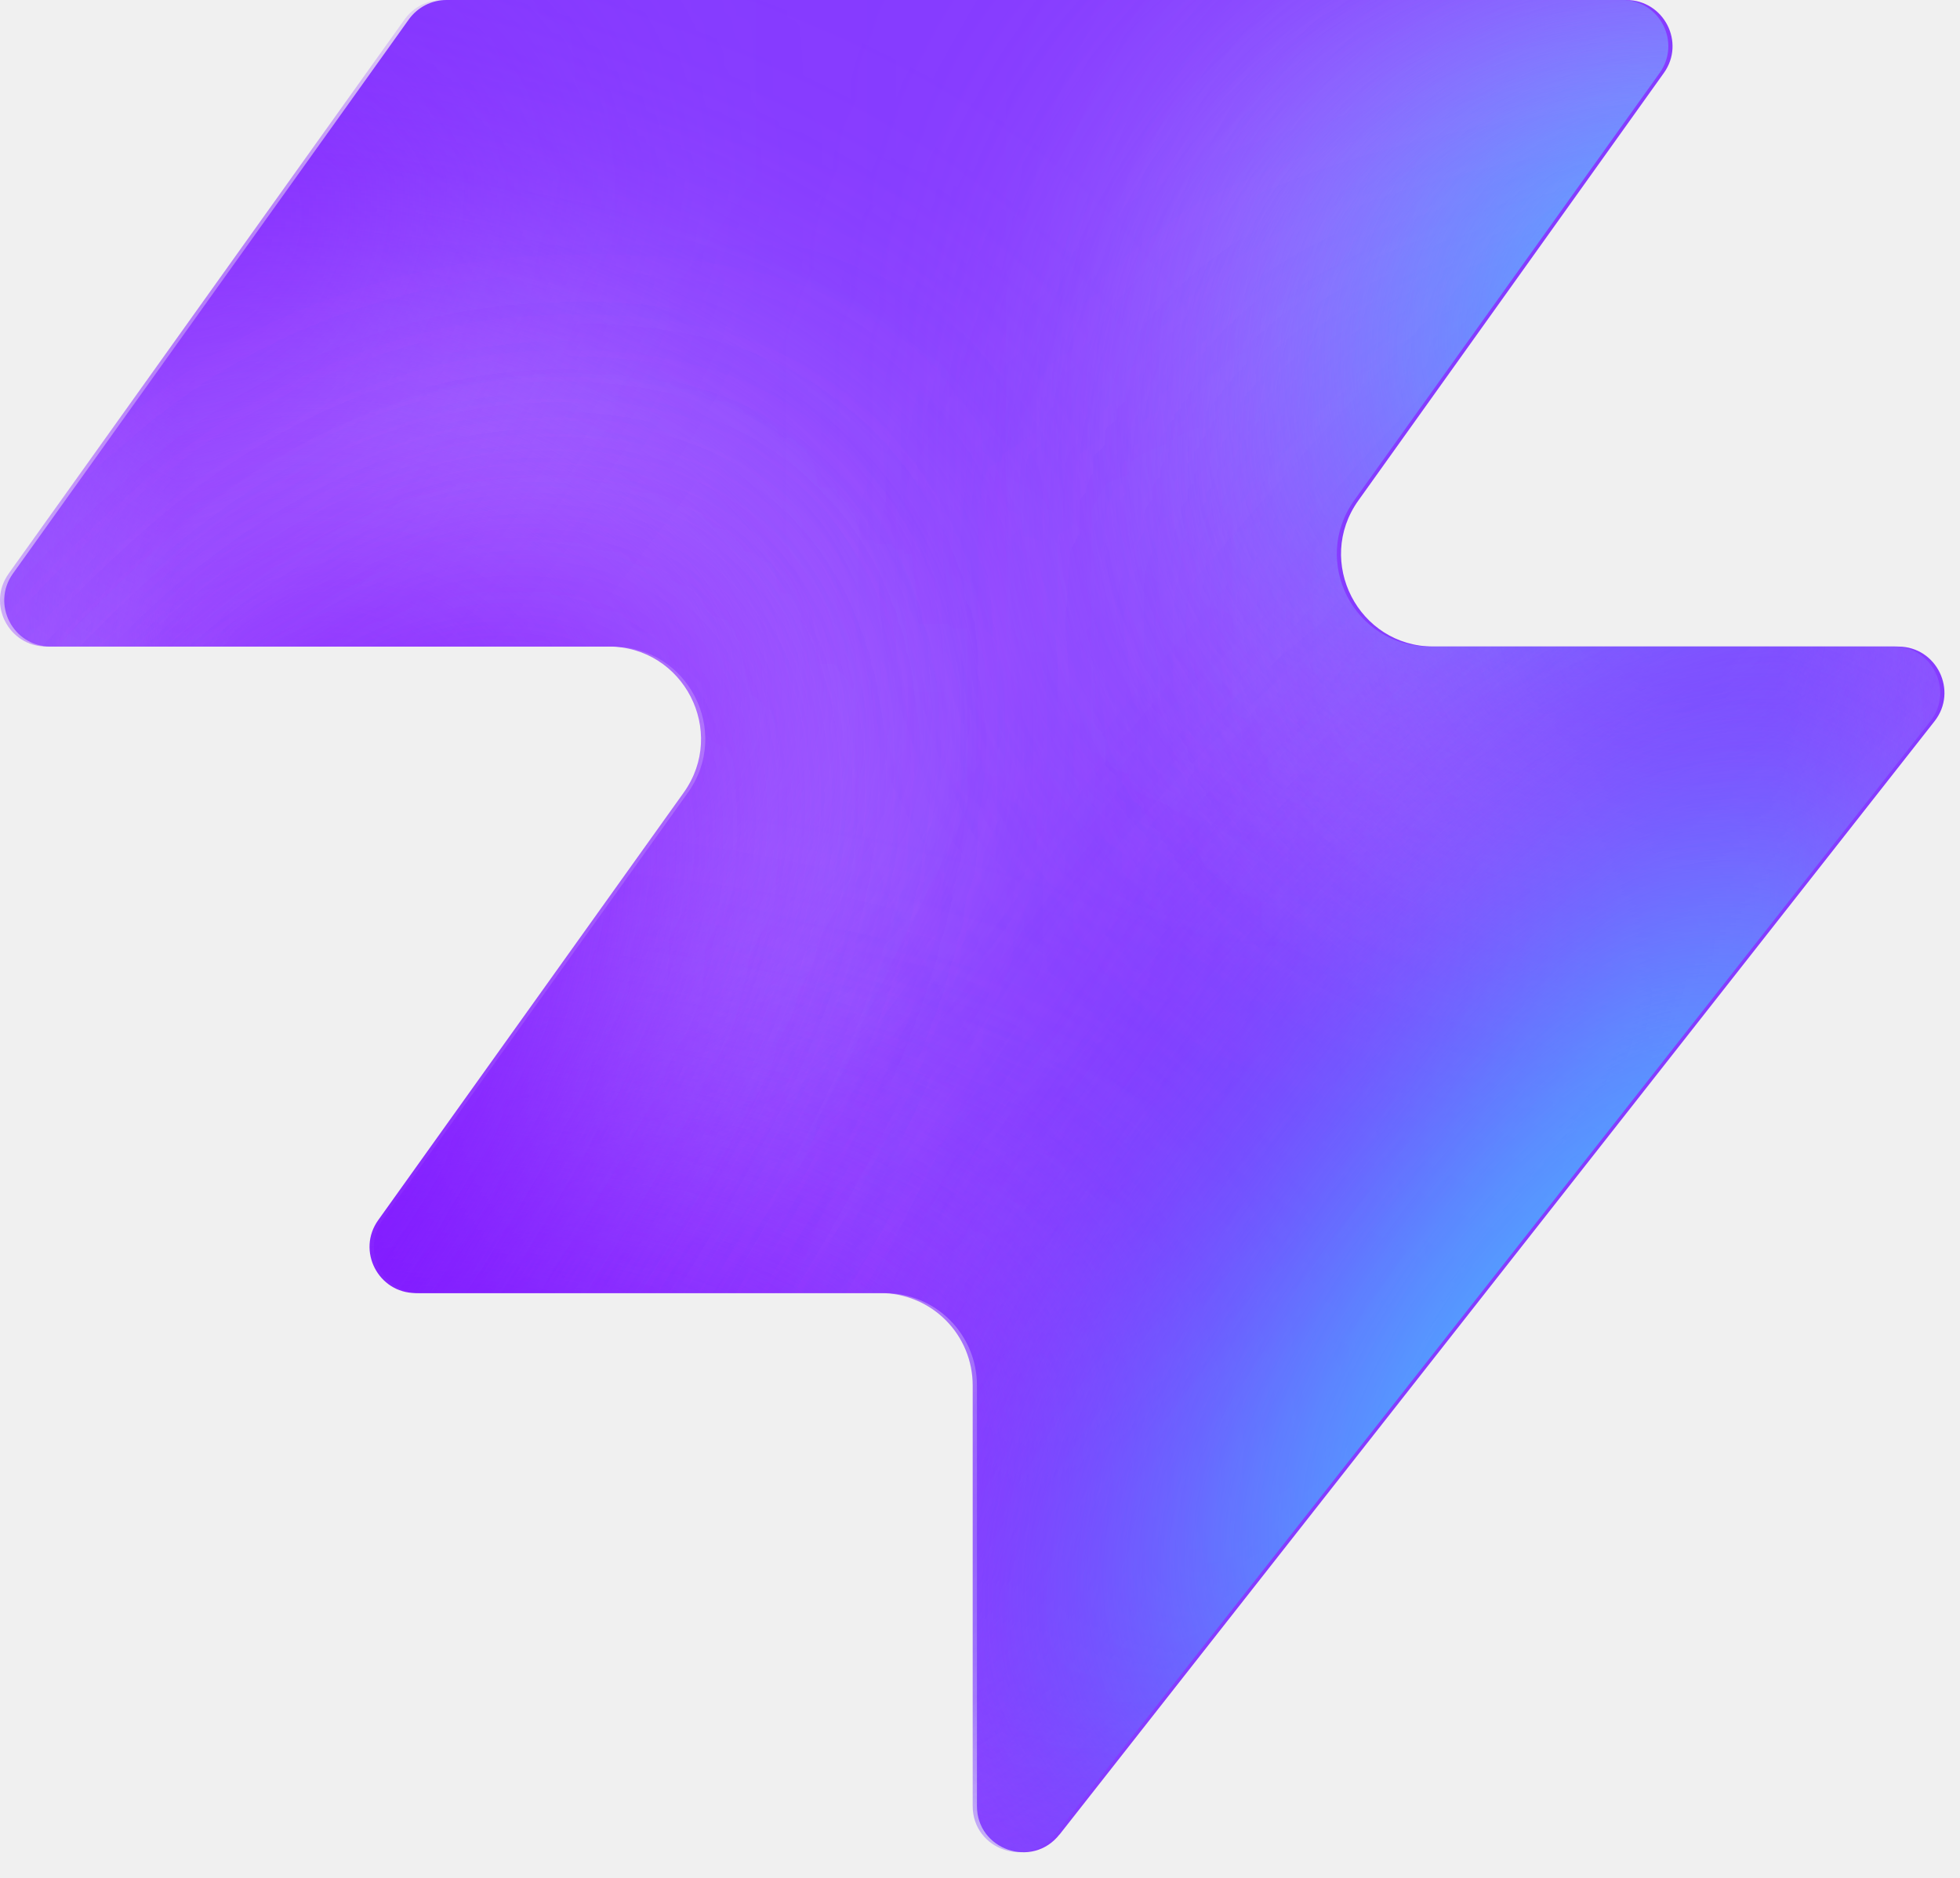
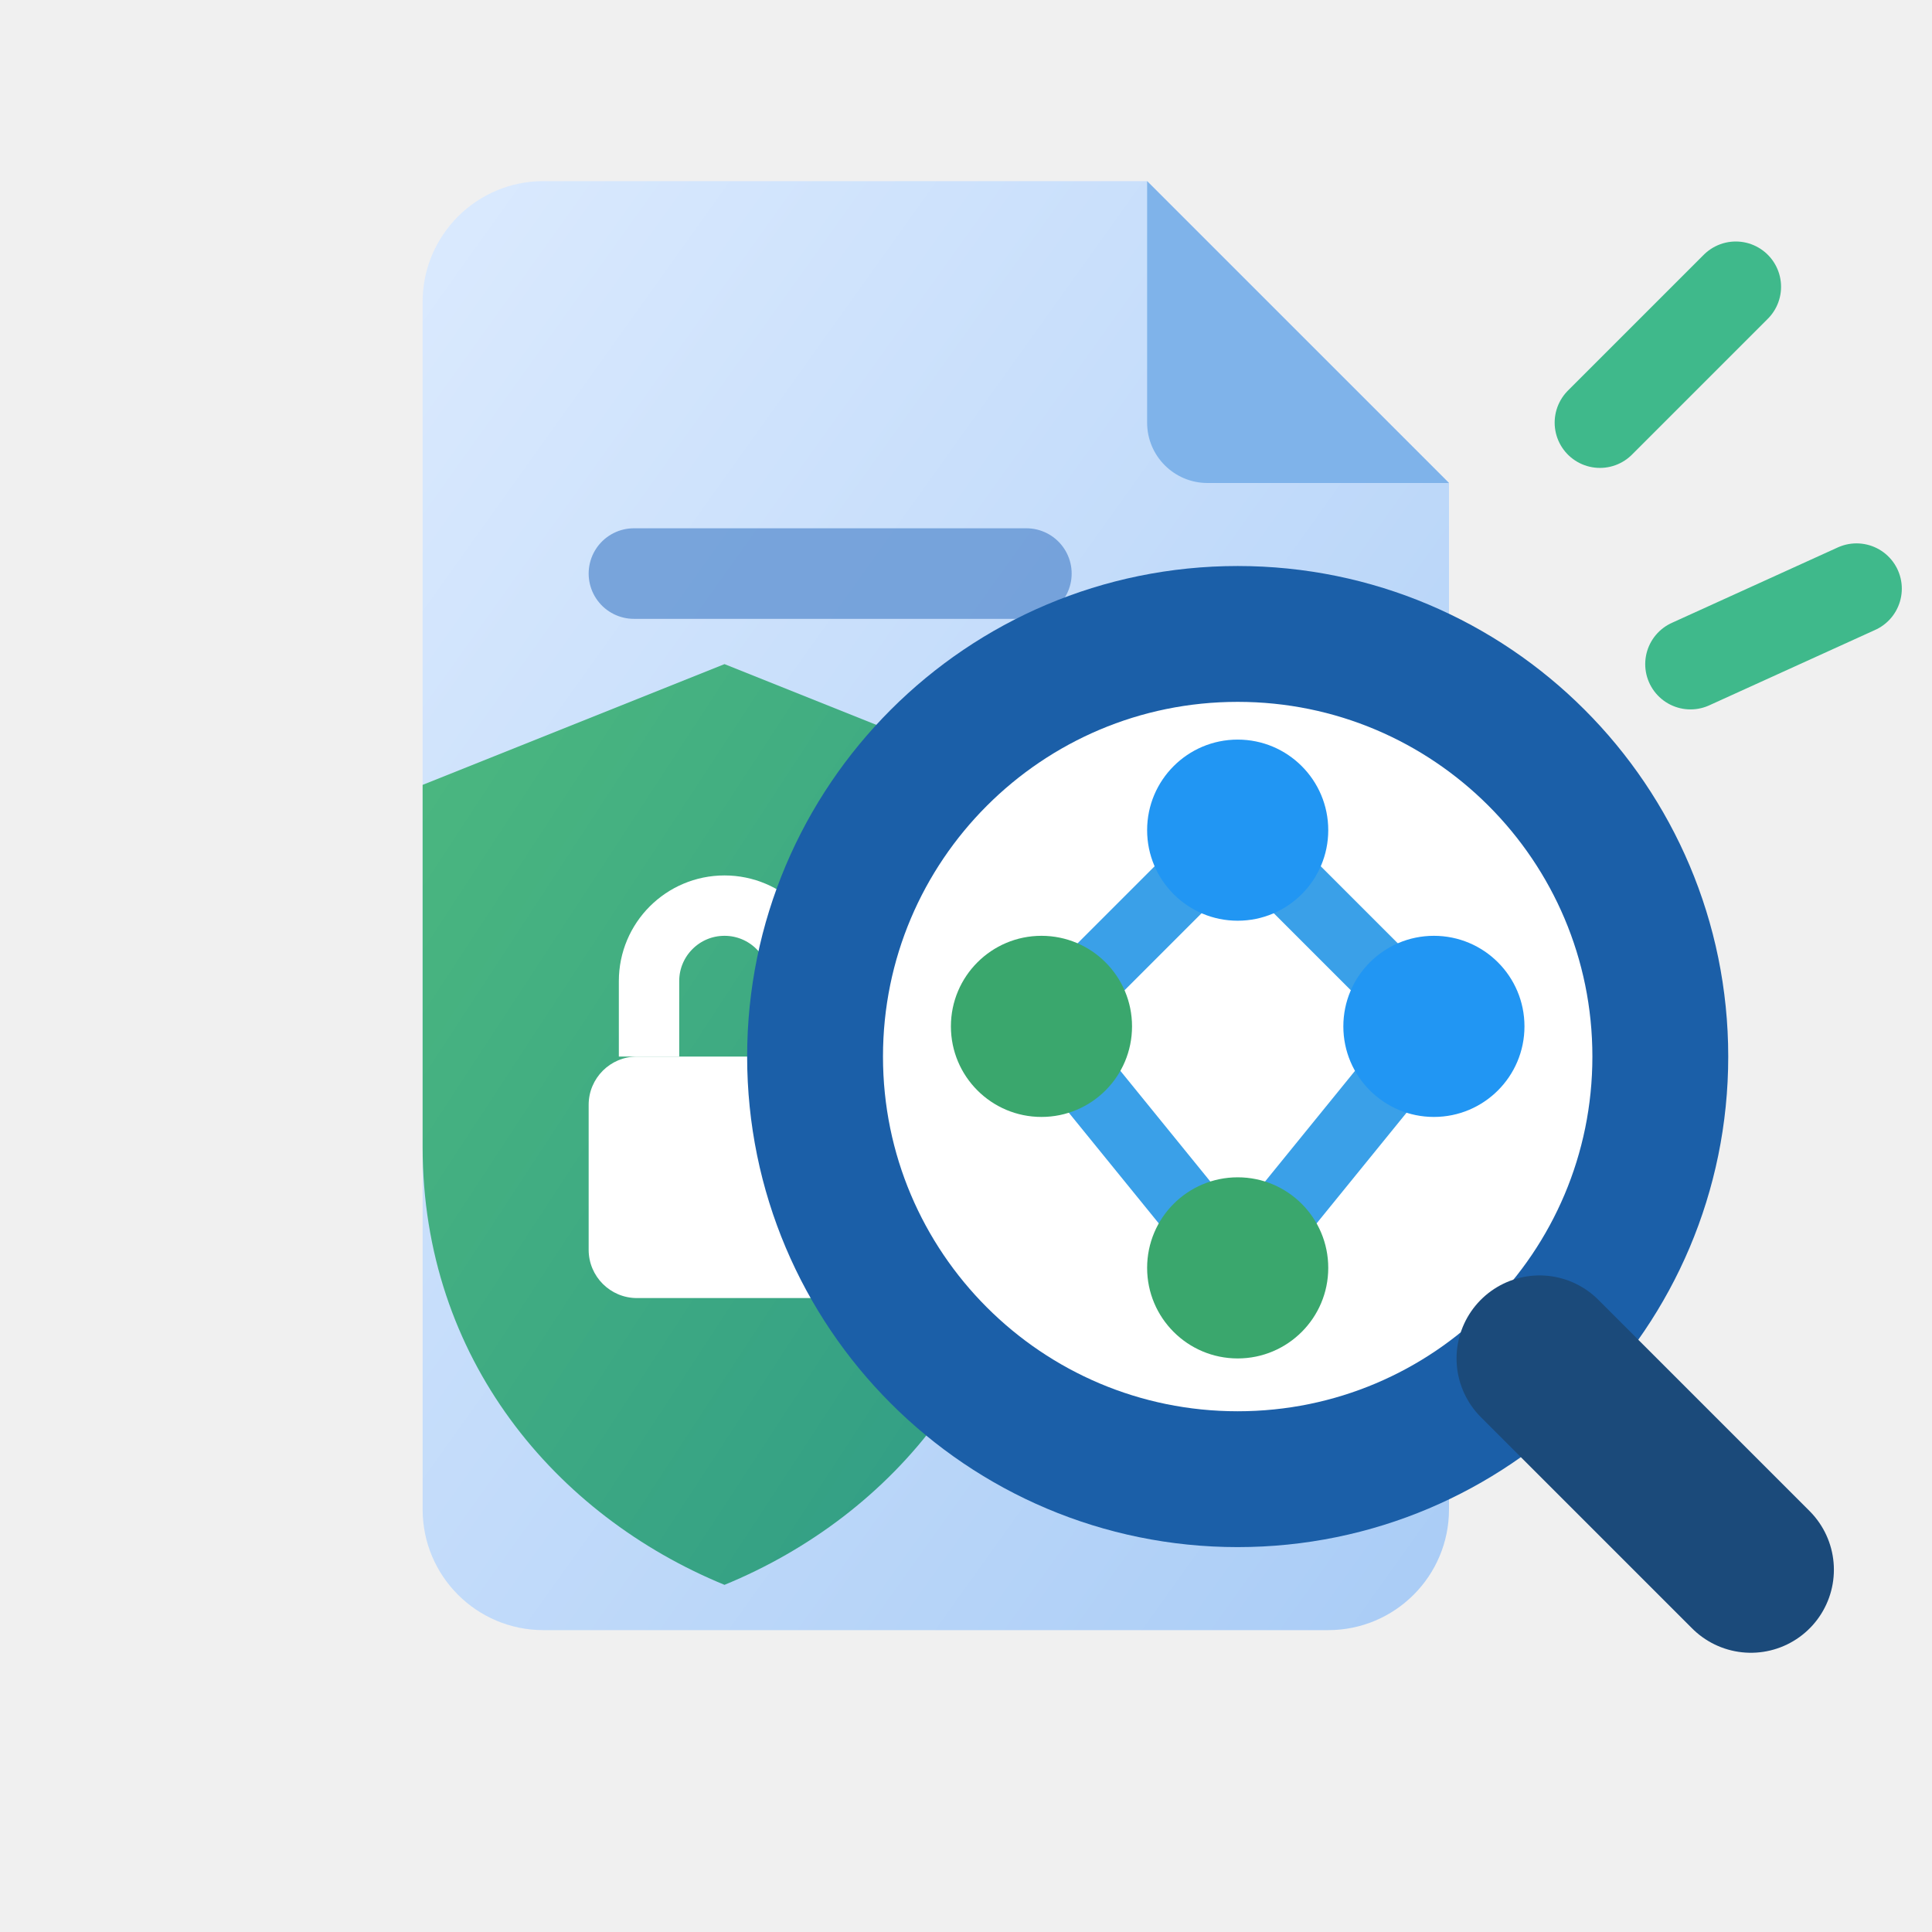
- <svg xmlns="http://www.w3.org/2000/svg" width="48" height="46" fill="none" viewBox="0 0 48 46">
-   <path fill="#863bff" d="M25.946 44.938c-.664.845-2.021.375-2.021-.698V33.937a2.26 2.26 0 0 0-2.262-2.262H10.287c-.92 0-1.456-1.04-.92-1.788l7.48-10.471c1.07-1.497 0-3.578-1.842-3.578H1.237c-.92 0-1.456-1.04-.92-1.788L10.013.474c.214-.297.556-.474.92-.474h28.894c.92 0 1.456 1.04.92 1.788l-7.48 10.471c-1.07 1.498 0 3.579 1.842 3.579h11.377c.943 0 1.473 1.088.89 1.83L25.947 44.94z" style="fill:#863bff;fill:color(display-p3 .525 .23 1);fill-opacity:1" />
-   <mask id="a" width="48" height="46" x="0" y="0" maskUnits="userSpaceOnUse" style="mask-type:alpha">
-     <path fill="#000" d="M25.842 44.938c-.664.844-2.021.375-2.021-.698V33.937a2.26 2.26 0 0 0-2.262-2.262H10.183c-.92 0-1.456-1.04-.92-1.788l7.48-10.471c1.07-1.498 0-3.579-1.842-3.579H1.133c-.92 0-1.456-1.04-.92-1.787L9.91.473c.214-.297.556-.474.92-.474h28.894c.92 0 1.456 1.04.92 1.788l-7.48 10.471c-1.07 1.498 0 3.578 1.842 3.578h11.377c.943 0 1.473 1.088.89 1.832L25.843 44.94z" style="fill:#000;fill-opacity:1" />
-   </mask>
-   <g mask="url(#a)">
-     <g filter="url(#b)">
-       <ellipse cx="5.508" cy="14.704" fill="#ede6ff" rx="5.508" ry="14.704" style="fill:#ede6ff;fill:color(display-p3 .927 .903 1);fill-opacity:1" transform="matrix(.00324 1 1 -.00324 -4.47 31.516)" />
-     </g>
-     <g filter="url(#c)">
-       <ellipse cx="10.399" cy="29.851" fill="#ede6ff" rx="10.399" ry="29.851" style="fill:#ede6ff;fill:color(display-p3 .927 .903 1);fill-opacity:1" transform="matrix(.00324 1 1 -.00324 -39.328 7.883)" />
-     </g>
-     <g filter="url(#d)">
-       <ellipse cx="5.508" cy="30.487" fill="#7e14ff" rx="5.508" ry="30.487" style="fill:#7e14ff;fill:color(display-p3 .492 .077 1);fill-opacity:1" transform="rotate(89.814 -25.913 -14.639)scale(1 -1)" />
-     </g>
-     <g filter="url(#e)">
-       <ellipse cx="5.508" cy="30.599" fill="#7e14ff" rx="5.508" ry="30.599" style="fill:#7e14ff;fill:color(display-p3 .492 .077 1);fill-opacity:1" transform="rotate(89.814 -32.644 -3.334)scale(1 -1)" />
-     </g>
-     <g filter="url(#f)">
-       <ellipse cx="5.508" cy="30.599" fill="#7e14ff" rx="5.508" ry="30.599" style="fill:#7e14ff;fill:color(display-p3 .492 .077 1);fill-opacity:1" transform="matrix(.00324 1 1 -.00324 -34.34 30.47)" />
-     </g>
-     <g filter="url(#g)">
-       <ellipse cx="14.072" cy="22.078" fill="#ede6ff" rx="14.072" ry="22.078" style="fill:#ede6ff;fill:color(display-p3 .927 .903 1);fill-opacity:1" transform="rotate(93.35 24.506 48.493)scale(-1 1)" />
-     </g>
-     <g filter="url(#h)">
-       <ellipse cx="3.47" cy="21.501" fill="#7e14ff" rx="3.47" ry="21.501" style="fill:#7e14ff;fill:color(display-p3 .492 .077 1);fill-opacity:1" transform="rotate(89.009 28.708 47.59)scale(-1 1)" />
-     </g>
-     <g filter="url(#i)">
-       <ellipse cx="3.47" cy="21.501" fill="#7e14ff" rx="3.47" ry="21.501" style="fill:#7e14ff;fill:color(display-p3 .492 .077 1);fill-opacity:1" transform="rotate(89.009 28.708 47.59)scale(-1 1)" />
-     </g>
-     <g filter="url(#j)">
-       <ellipse cx=".387" cy="8.972" fill="#7e14ff" rx="4.407" ry="29.108" style="fill:#7e14ff;fill:color(display-p3 .492 .077 1);fill-opacity:1" transform="rotate(39.51 .387 8.972)" />
-     </g>
-     <g filter="url(#k)">
-       <ellipse cx="47.523" cy="-6.092" fill="#7e14ff" rx="4.407" ry="29.108" style="fill:#7e14ff;fill:color(display-p3 .492 .077 1);fill-opacity:1" transform="rotate(37.892 47.523 -6.092)" />
-     </g>
-     <g filter="url(#l)">
-       <ellipse cx="41.412" cy="6.333" fill="#47bfff" rx="5.971" ry="9.665" style="fill:#47bfff;fill:color(display-p3 .28 .748 1);fill-opacity:1" transform="rotate(37.892 41.412 6.333)" />
-     </g>
-     <g filter="url(#m)">
-       <ellipse cx="-1.879" cy="38.332" fill="#7e14ff" rx="4.407" ry="29.108" style="fill:#7e14ff;fill:color(display-p3 .492 .077 1);fill-opacity:1" transform="rotate(37.892 -1.88 38.332)" />
-     </g>
-     <g filter="url(#n)">
-       <ellipse cx="-1.879" cy="38.332" fill="#7e14ff" rx="4.407" ry="29.108" style="fill:#7e14ff;fill:color(display-p3 .492 .077 1);fill-opacity:1" transform="rotate(37.892 -1.88 38.332)" />
-     </g>
-     <g filter="url(#o)">
-       <ellipse cx="35.651" cy="29.907" fill="#7e14ff" rx="4.407" ry="29.108" style="fill:#7e14ff;fill:color(display-p3 .492 .077 1);fill-opacity:1" transform="rotate(37.892 35.651 29.907)" />
-     </g>
-     <g filter="url(#p)">
-       <ellipse cx="38.418" cy="32.4" fill="#47bfff" rx="5.971" ry="15.297" style="fill:#47bfff;fill:color(display-p3 .28 .748 1);fill-opacity:1" transform="rotate(37.892 38.418 32.4)" />
-     </g>
+ <svg xmlns="http://www.w3.org/2000/svg" viewBox="0 0 64 64" width="64" height="64">
+   <defs>
+     <linearGradient id="ds-page" x1="0" y1="0" x2="1" y2="1">
+       <stop offset="0%" stop-color="#dbeafe" />
+       <stop offset="100%" stop-color="#a9ccf6" />
+     </linearGradient>
+     <linearGradient id="ds-shield" x1="0" y1="0" x2="1" y2="1">
+       <stop offset="0%" stop-color="#4cb87f" />
+       <stop offset="100%" stop-color="#2f9b86" />
+     </linearGradient>
+   </defs>
+   <path d="M18 6h20l10 10v34a4 4 0 0 1-4 4H18a4 4 0 0 1-4-4V10a4 4 0 0 1 4-4z" fill="url(#ds-page)" />
+   <path d="M38 6l10 10H40a2 2 0 0 1-2-2V6z" fill="#7fb3ea" />
+   <g stroke="#5b8fd0" stroke-width="3" stroke-linecap="round" opacity="0.75">
+     <line x1="21" y1="19" x2="34" y2="19" />
+     <line x1="21" y1="26" x2="37" y2="26" />
+     <line x1="21" y1="33" x2="31" y2="33" />
  </g>
-   <defs>
-     <filter id="b" width="60.045" height="41.654" x="-19.77" y="16.149" color-interpolation-filters="sRGB" filterUnits="userSpaceOnUse">
-       <feFlood flood-opacity="0" result="BackgroundImageFix" />
-       <feBlend in="SourceGraphic" in2="BackgroundImageFix" result="shape" />
-       <feGaussianBlur result="effect1_foregroundBlur_2002_17158" stdDeviation="7.659" />
-     </filter>
-     <filter id="c" width="90.34" height="51.437" x="-54.613" y="-7.533" color-interpolation-filters="sRGB" filterUnits="userSpaceOnUse">
-       <feFlood flood-opacity="0" result="BackgroundImageFix" />
-       <feBlend in="SourceGraphic" in2="BackgroundImageFix" result="shape" />
-       <feGaussianBlur result="effect1_foregroundBlur_2002_17158" stdDeviation="7.659" />
-     </filter>
-     <filter id="d" width="79.355" height="29.4" x="-49.64" y="2.03" color-interpolation-filters="sRGB" filterUnits="userSpaceOnUse">
-       <feFlood flood-opacity="0" result="BackgroundImageFix" />
-       <feBlend in="SourceGraphic" in2="BackgroundImageFix" result="shape" />
-       <feGaussianBlur result="effect1_foregroundBlur_2002_17158" stdDeviation="4.596" />
-     </filter>
-     <filter id="e" width="79.579" height="29.4" x="-45.045" y="20.029" color-interpolation-filters="sRGB" filterUnits="userSpaceOnUse">
-       <feFlood flood-opacity="0" result="BackgroundImageFix" />
-       <feBlend in="SourceGraphic" in2="BackgroundImageFix" result="shape" />
-       <feGaussianBlur result="effect1_foregroundBlur_2002_17158" stdDeviation="4.596" />
-     </filter>
-     <filter id="f" width="79.579" height="29.4" x="-43.513" y="21.178" color-interpolation-filters="sRGB" filterUnits="userSpaceOnUse">
-       <feFlood flood-opacity="0" result="BackgroundImageFix" />
-       <feBlend in="SourceGraphic" in2="BackgroundImageFix" result="shape" />
-       <feGaussianBlur result="effect1_foregroundBlur_2002_17158" stdDeviation="4.596" />
-     </filter>
-     <filter id="g" width="74.749" height="58.852" x="15.756" y="-17.901" color-interpolation-filters="sRGB" filterUnits="userSpaceOnUse">
-       <feFlood flood-opacity="0" result="BackgroundImageFix" />
-       <feBlend in="SourceGraphic" in2="BackgroundImageFix" result="shape" />
-       <feGaussianBlur result="effect1_foregroundBlur_2002_17158" stdDeviation="7.659" />
-     </filter>
-     <filter id="h" width="61.377" height="25.362" x="23.548" y="2.284" color-interpolation-filters="sRGB" filterUnits="userSpaceOnUse">
-       <feFlood flood-opacity="0" result="BackgroundImageFix" />
-       <feBlend in="SourceGraphic" in2="BackgroundImageFix" result="shape" />
-       <feGaussianBlur result="effect1_foregroundBlur_2002_17158" stdDeviation="4.596" />
-     </filter>
-     <filter id="i" width="61.377" height="25.362" x="23.548" y="2.284" color-interpolation-filters="sRGB" filterUnits="userSpaceOnUse">
-       <feFlood flood-opacity="0" result="BackgroundImageFix" />
-       <feBlend in="SourceGraphic" in2="BackgroundImageFix" result="shape" />
-       <feGaussianBlur result="effect1_foregroundBlur_2002_17158" stdDeviation="4.596" />
-     </filter>
-     <filter id="j" width="56.045" height="63.649" x="-27.636" y="-22.853" color-interpolation-filters="sRGB" filterUnits="userSpaceOnUse">
-       <feFlood flood-opacity="0" result="BackgroundImageFix" />
-       <feBlend in="SourceGraphic" in2="BackgroundImageFix" result="shape" />
-       <feGaussianBlur result="effect1_foregroundBlur_2002_17158" stdDeviation="4.596" />
-     </filter>
-     <filter id="k" width="54.814" height="64.646" x="20.116" y="-38.415" color-interpolation-filters="sRGB" filterUnits="userSpaceOnUse">
-       <feFlood flood-opacity="0" result="BackgroundImageFix" />
-       <feBlend in="SourceGraphic" in2="BackgroundImageFix" result="shape" />
-       <feGaussianBlur result="effect1_foregroundBlur_2002_17158" stdDeviation="4.596" />
-     </filter>
-     <filter id="l" width="33.541" height="35.313" x="24.641" y="-11.323" color-interpolation-filters="sRGB" filterUnits="userSpaceOnUse">
-       <feFlood flood-opacity="0" result="BackgroundImageFix" />
-       <feBlend in="SourceGraphic" in2="BackgroundImageFix" result="shape" />
-       <feGaussianBlur result="effect1_foregroundBlur_2002_17158" stdDeviation="4.596" />
-     </filter>
-     <filter id="m" width="54.814" height="64.646" x="-29.286" y="6.009" color-interpolation-filters="sRGB" filterUnits="userSpaceOnUse">
-       <feFlood flood-opacity="0" result="BackgroundImageFix" />
-       <feBlend in="SourceGraphic" in2="BackgroundImageFix" result="shape" />
-       <feGaussianBlur result="effect1_foregroundBlur_2002_17158" stdDeviation="4.596" />
-     </filter>
-     <filter id="n" width="54.814" height="64.646" x="-29.286" y="6.009" color-interpolation-filters="sRGB" filterUnits="userSpaceOnUse">
-       <feFlood flood-opacity="0" result="BackgroundImageFix" />
-       <feBlend in="SourceGraphic" in2="BackgroundImageFix" result="shape" />
-       <feGaussianBlur result="effect1_foregroundBlur_2002_17158" stdDeviation="4.596" />
-     </filter>
-     <filter id="o" width="54.814" height="64.646" x="8.244" y="-2.416" color-interpolation-filters="sRGB" filterUnits="userSpaceOnUse">
-       <feFlood flood-opacity="0" result="BackgroundImageFix" />
-       <feBlend in="SourceGraphic" in2="BackgroundImageFix" result="shape" />
-       <feGaussianBlur result="effect1_foregroundBlur_2002_17158" stdDeviation="4.596" />
-     </filter>
-     <filter id="p" width="39.409" height="43.623" x="18.713" y="10.588" color-interpolation-filters="sRGB" filterUnits="userSpaceOnUse">
-       <feFlood flood-opacity="0" result="BackgroundImageFix" />
-       <feBlend in="SourceGraphic" in2="BackgroundImageFix" result="shape" />
-       <feGaussianBlur result="effect1_foregroundBlur_2002_17158" stdDeviation="4.596" />
-     </filter>
-   </defs>
+   <path d="M14 26l10-4 10 4v12c0 7-4.4 12.2-10 14.5C18.4 50.2 14 45 14 38V26z" fill="url(#ds-shield)" />
+   <rect x="19.5" y="35" width="9" height="8" rx="1.6" fill="#ffffff" />
+   <path d="M21.5 35v-2.5a2.5 2.5 0 0 1 5 0V35" fill="none" stroke="#ffffff" stroke-width="2" />
+   <circle cx="41" cy="35" r="14" fill="#ffffff" />
+   <circle cx="41" cy="35" r="14" fill="none" stroke="#1b5fa8" stroke-width="4.5" />
+   <g stroke="#3aa0e8" stroke-width="2.2">
+     <line x1="41" y1="27.5" x2="34.5" y2="34" />
+     <line x1="41" y1="27.5" x2="47.5" y2="34" />
+     <line x1="34.5" y1="34" x2="41" y2="42" />
+     <line x1="47.5" y1="34" x2="41" y2="42" />
+   </g>
+   <circle cx="41" cy="27.5" r="3" fill="#2196f3" />
+   <circle cx="34.5" cy="34" r="3" fill="#3aa76d" />
+   <circle cx="47.5" cy="34" r="3" fill="#2196f3" />
+   <circle cx="41" cy="42" r="3" fill="#3aa76d" />
+   <line x1="51" y1="45" x2="58" y2="52" stroke="#1b4a7a" stroke-width="5.5" stroke-linecap="round" />
+   <g stroke="#3fb98b" stroke-width="3" stroke-linecap="round">
+     <line x1="53" y1="14" x2="57.5" y2="9.5" />
+     <line x1="56" y1="22" x2="61.5" y2="19.5" />
+   </g>
</svg>
